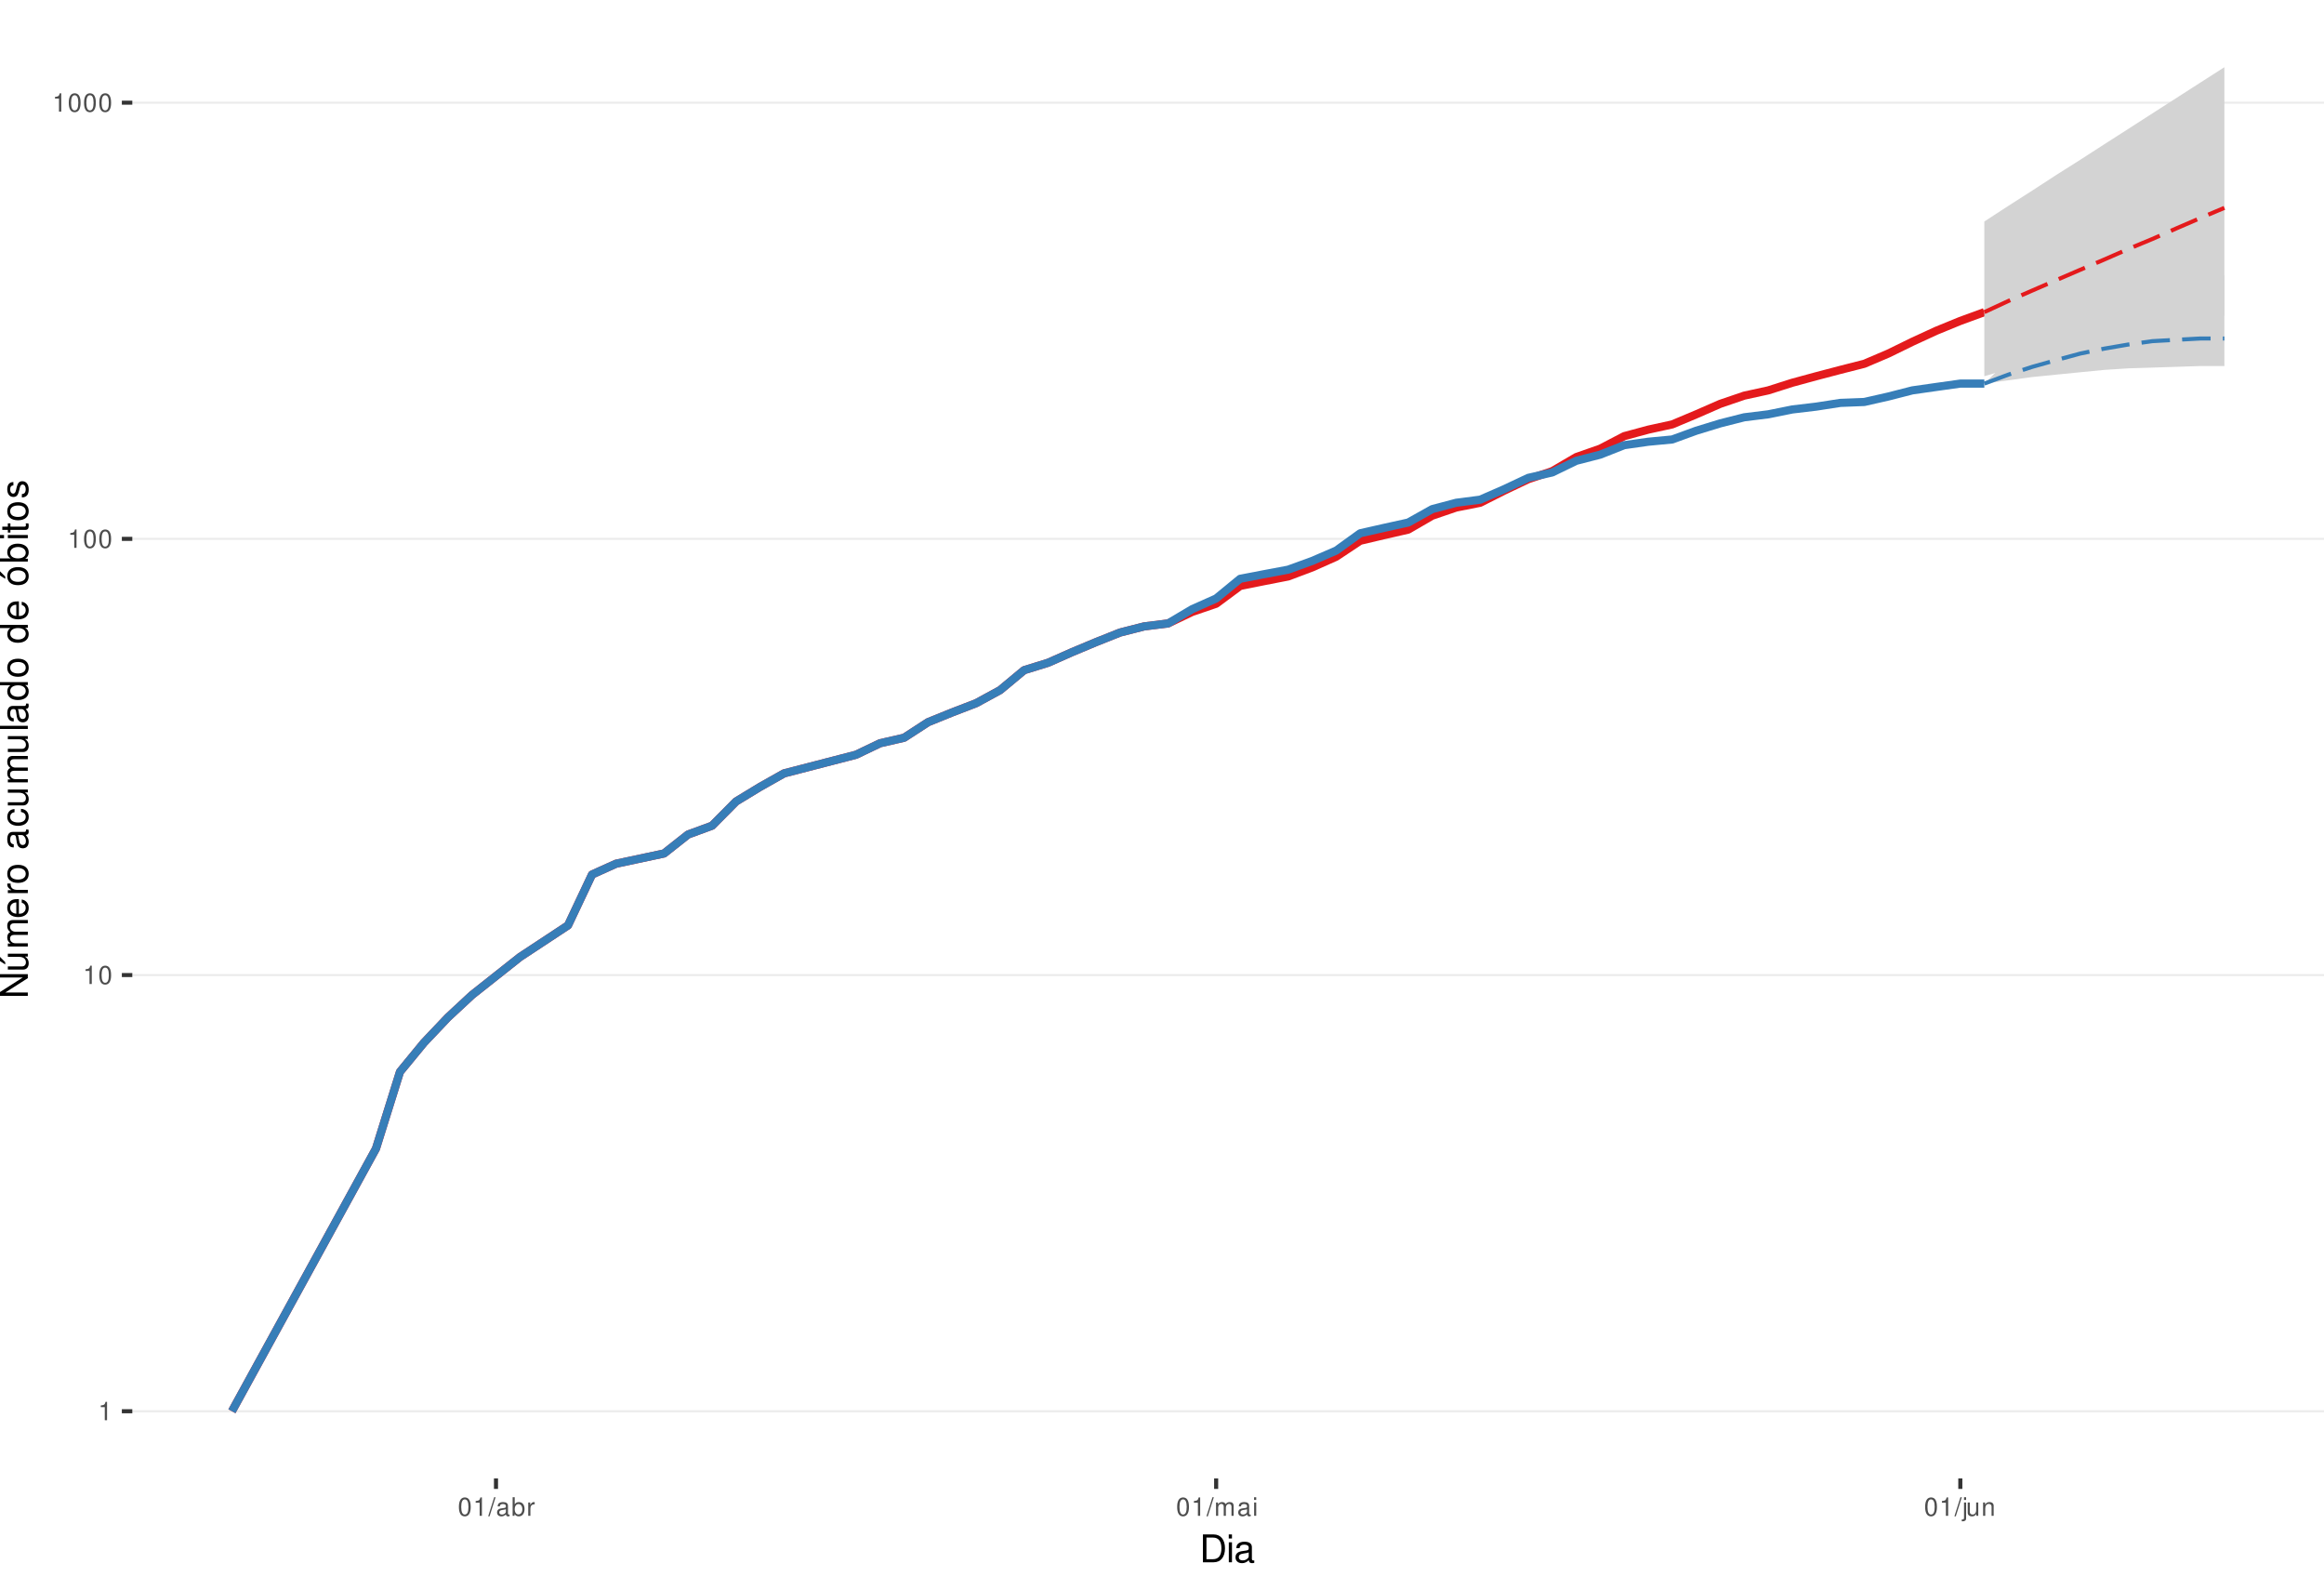
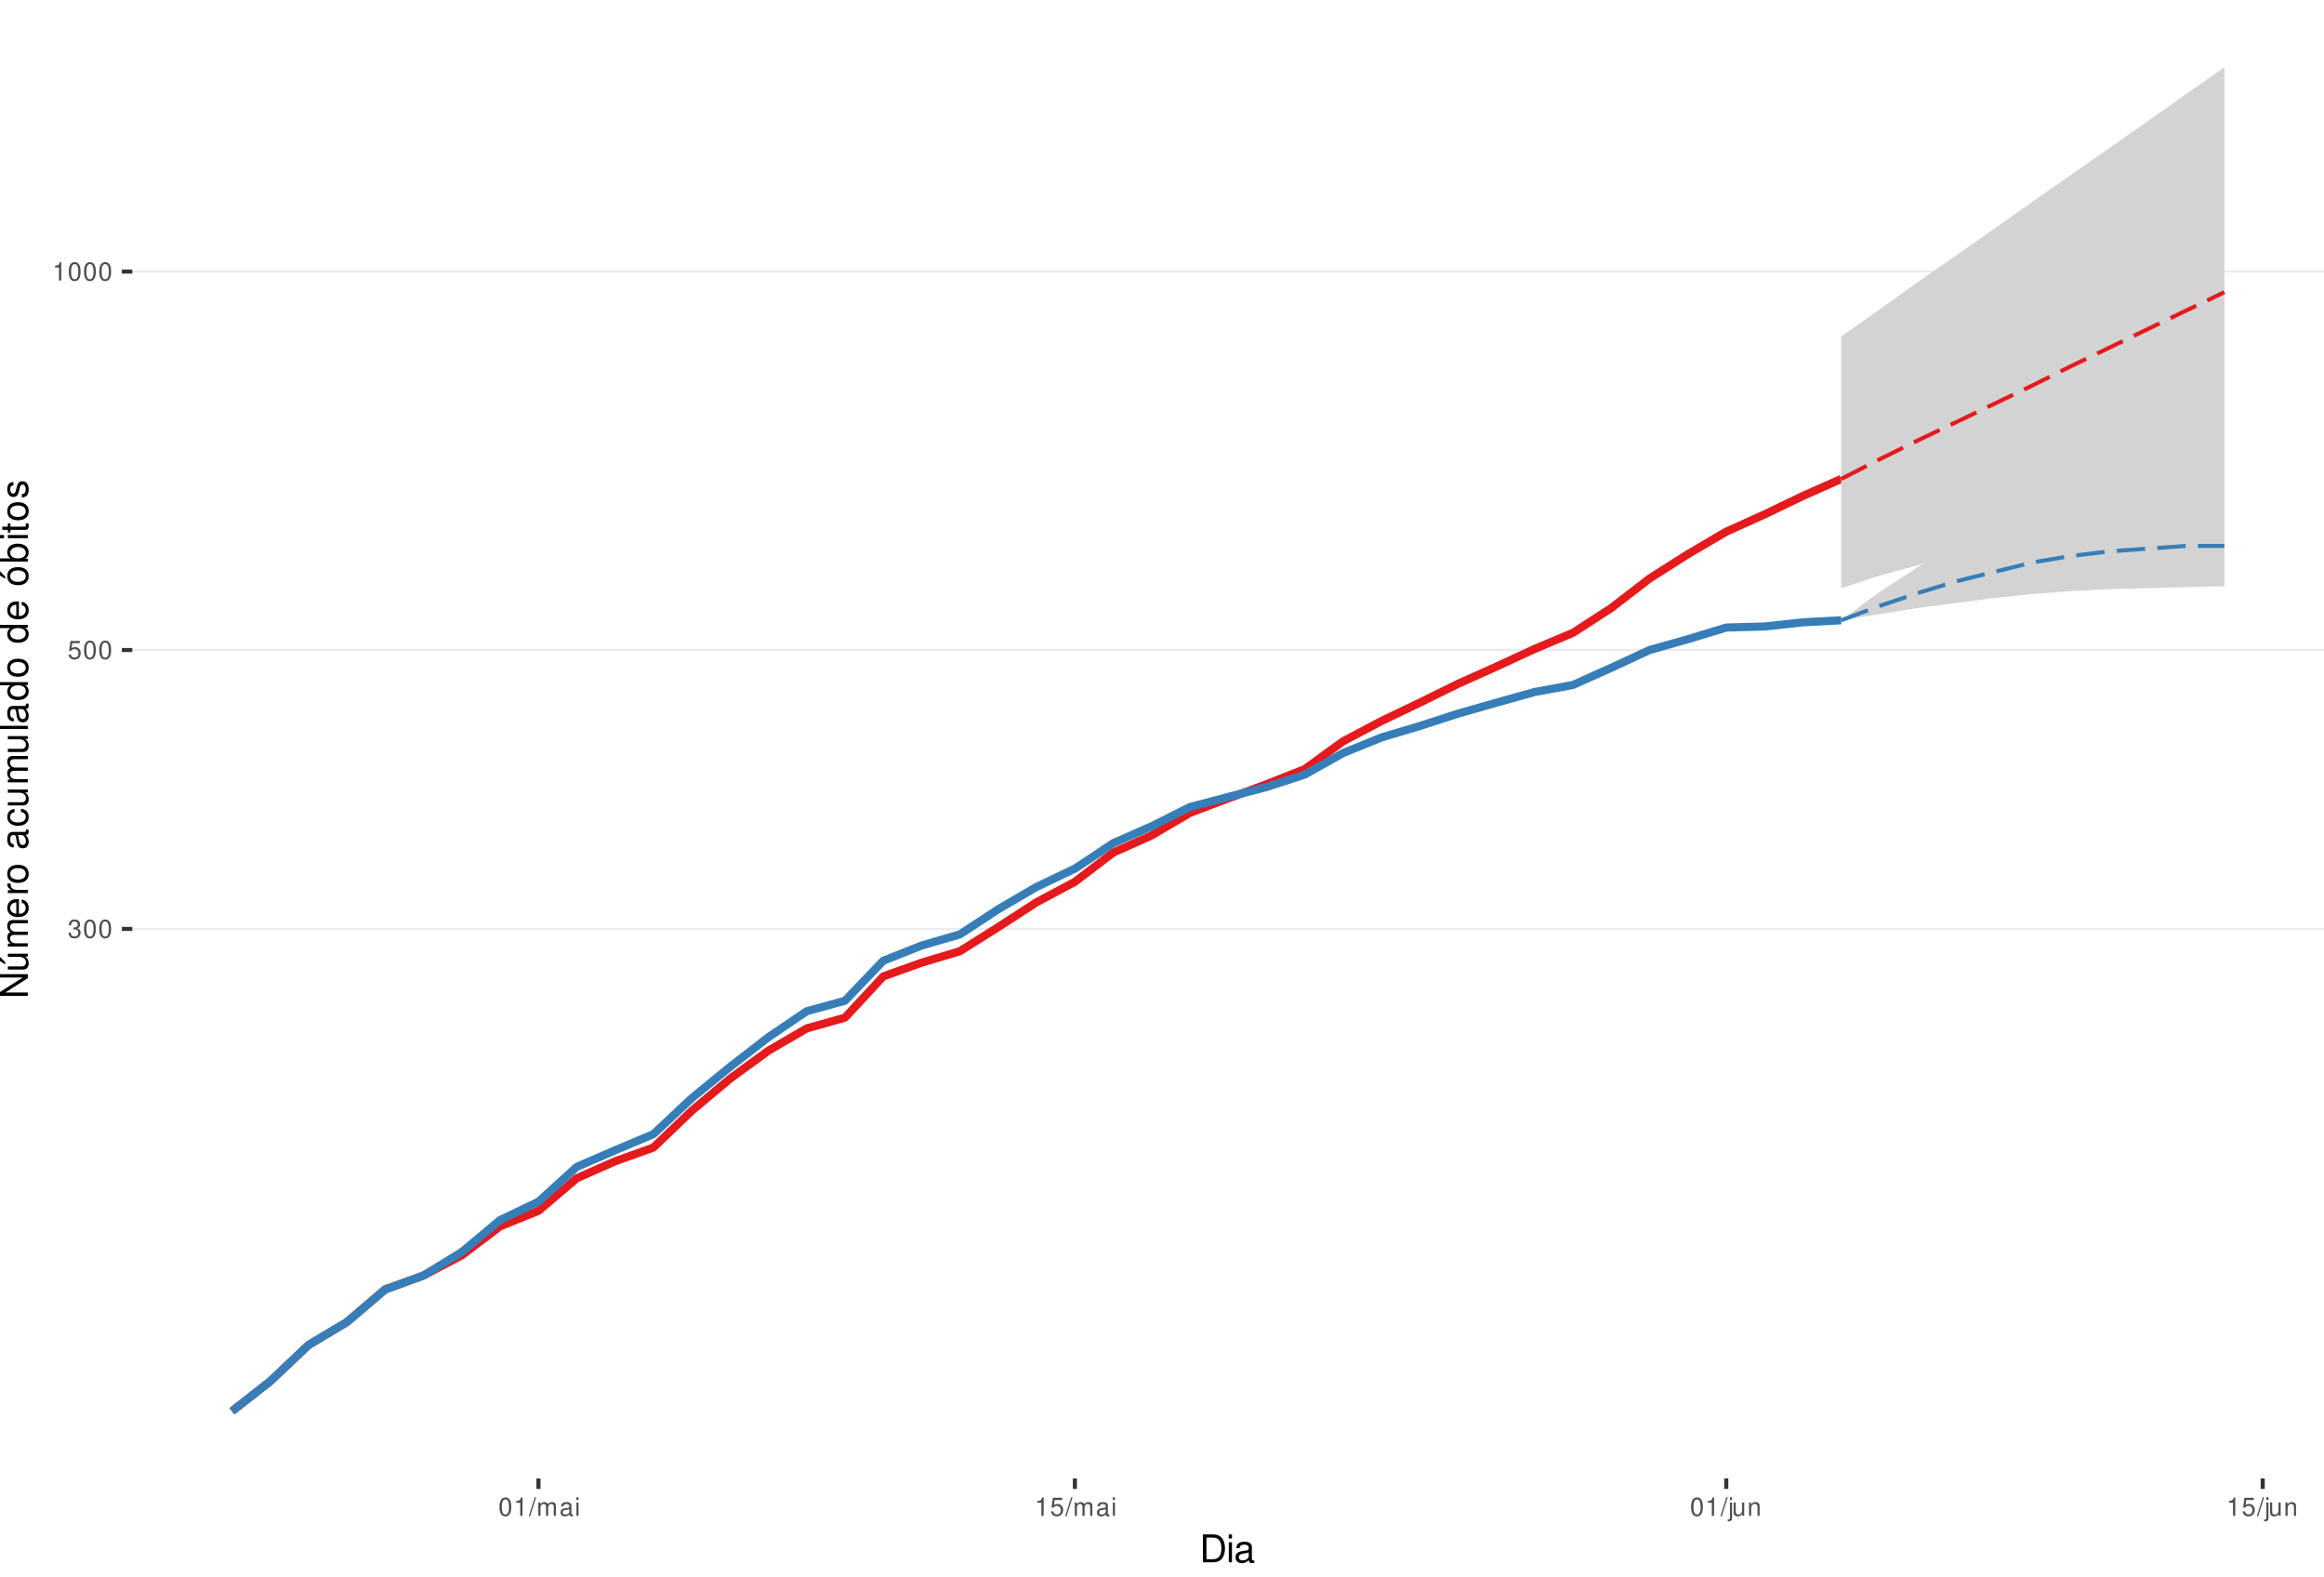
<svg xmlns="http://www.w3.org/2000/svg" xmlns:xlink="http://www.w3.org/1999/xlink" width="609pt" height="413pt" viewBox="0 0 609 413" version="1.1">
  <defs>
    <g>
      <symbol overflow="visible" id="glyph0-0">
        <path style="stroke:none;" d="" />
      </symbol>
      <symbol overflow="visible" id="glyph0-1">
-         <path style="stroke:none;" d="M 1.719 -3.422 L 1.719 0 L 2.312 0 L 2.312 -4.812 L 1.922 -4.812 C 1.719 -4.078 1.578 -3.969 0.672 -3.859 L 0.672 -3.422 Z M 1.719 -3.422 " />
+         <path style="stroke:none;" d="M 1.469 -2.219 L 1.797 -2.219 C 2.422 -2.219 2.766 -1.922 2.766 -1.344 C 2.766 -0.734 2.406 -0.359 1.797 -0.359 C 1.156 -0.359 0.844 -0.688 0.797 -1.391 L 0.219 -1.391 C 0.234 -1.016 0.312 -0.766 0.422 -0.547 C 0.672 -0.078 1.125 0.156 1.766 0.156 C 2.75 0.156 3.375 -0.438 3.375 -1.344 C 3.375 -1.953 3.141 -2.297 2.562 -2.484 C 3.016 -2.672 3.234 -3 3.234 -3.484 C 3.234 -4.312 2.688 -4.812 1.797 -4.812 C 0.844 -4.812 0.328 -4.281 0.312 -3.266 L 0.906 -3.266 C 0.906 -3.547 0.938 -3.719 1 -3.875 C 1.141 -4.141 1.438 -4.297 1.797 -4.297 C 2.312 -4.297 2.625 -3.984 2.625 -3.469 C 2.625 -3.125 2.516 -2.922 2.25 -2.812 C 2.094 -2.75 1.875 -2.719 1.469 -2.703 Z M 1.469 -2.219 " />
      </symbol>
      <symbol overflow="visible" id="glyph0-2">
        <path style="stroke:none;" d="M 1.828 -4.812 C 1.391 -4.812 0.984 -4.609 0.75 -4.281 C 0.438 -3.859 0.281 -3.219 0.281 -2.328 C 0.281 -0.703 0.812 0.156 1.828 0.156 C 2.828 0.156 3.375 -0.703 3.375 -2.297 C 3.375 -3.219 3.234 -3.844 2.922 -4.281 C 2.672 -4.625 2.281 -4.812 1.828 -4.812 Z M 1.828 -4.297 C 2.469 -4.297 2.781 -3.641 2.781 -2.344 C 2.781 -0.969 2.469 -0.328 1.812 -0.328 C 1.203 -0.328 0.891 -1 0.891 -2.328 C 0.891 -3.641 1.203 -4.297 1.828 -4.297 Z M 1.828 -4.297 " />
      </symbol>
      <symbol overflow="visible" id="glyph0-3">
+         <path style="stroke:none;" d="M 3.172 -4.719 L 0.734 -4.719 L 0.375 -2.156 L 0.922 -2.156 C 1.188 -2.469 1.422 -2.594 1.797 -2.594 C 2.422 -2.594 2.812 -2.156 2.812 -1.453 C 2.812 -0.781 2.422 -0.359 1.781 -0.359 C 1.266 -0.359 0.953 -0.625 0.812 -1.156 L 0.234 -1.156 C 0.312 -0.766 0.375 -0.578 0.516 -0.406 C 0.781 -0.047 1.266 0.156 1.797 0.156 C 2.75 0.156 3.422 -0.547 3.422 -1.531 C 3.422 -2.469 2.797 -3.109 1.891 -3.109 C 1.562 -3.109 1.297 -3.016 1.016 -2.828 L 1.203 -4.141 L 3.172 -4.141 Z M 3.172 -4.719 " />
+       </symbol>
+       <symbol overflow="visible" id="glyph0-4">
+         <path style="stroke:none;" d="M 1.719 -3.422 L 1.719 0 L 2.312 0 L 2.312 -4.812 L 1.922 -4.812 C 1.719 -4.078 1.578 -3.969 0.672 -3.859 L 0.672 -3.422 Z M 1.719 -3.422 " />
+       </symbol>
+       <symbol overflow="visible" id="glyph0-5">
        <path style="stroke:none;" d="M 1.531 -4.859 L -0.047 0.141 L 0.312 0.141 L 1.891 -4.859 Z M 1.531 -4.859 " />
      </symbol>
-       <symbol overflow="visible" id="glyph0-4">
+       <symbol overflow="visible" id="glyph0-6">
+         <path style="stroke:none;" d="M 0.469 -3.484 L 0.469 0 L 1.031 0 L 1.031 -2.188 C 1.031 -2.703 1.391 -3.109 1.844 -3.109 C 2.25 -3.109 2.484 -2.844 2.484 -2.406 L 2.484 0 L 3.047 0 L 3.047 -2.188 C 3.047 -2.703 3.422 -3.109 3.875 -3.109 C 4.266 -3.109 4.516 -2.844 4.516 -2.406 L 4.516 0 L 5.078 0 L 5.078 -2.609 C 5.078 -3.234 4.719 -3.594 4.062 -3.594 C 3.594 -3.594 3.312 -3.453 2.984 -3.062 C 2.781 -3.422 2.5 -3.594 2.047 -3.594 C 1.578 -3.594 1.266 -3.422 0.984 -3 L 0.984 -3.484 Z M 0.469 -3.484 " />
+       </symbol>
+       <symbol overflow="visible" id="glyph0-7">
        <path style="stroke:none;" d="M 3.562 -0.328 C 3.5 -0.312 3.469 -0.312 3.438 -0.312 C 3.25 -0.312 3.141 -0.406 3.141 -0.578 L 3.141 -2.641 C 3.141 -3.25 2.688 -3.594 1.828 -3.594 C 1.312 -3.594 0.906 -3.438 0.672 -3.188 C 0.516 -3 0.453 -2.797 0.438 -2.453 L 0.984 -2.453 C 1.031 -2.875 1.297 -3.078 1.812 -3.078 C 2.312 -3.078 2.594 -2.891 2.594 -2.562 L 2.594 -2.406 C 2.578 -2.172 2.469 -2.078 2.016 -2.031 C 1.219 -1.922 1.109 -1.891 0.891 -1.812 C 0.484 -1.641 0.281 -1.328 0.281 -0.875 C 0.281 -0.25 0.719 0.156 1.422 0.156 C 1.859 0.156 2.219 0 2.609 -0.359 C 2.656 0 2.828 0.156 3.188 0.156 C 3.297 0.156 3.375 0.141 3.562 0.094 Z M 2.594 -1.094 C 2.594 -0.906 2.531 -0.797 2.375 -0.641 C 2.141 -0.438 1.875 -0.328 1.547 -0.328 C 1.109 -0.328 0.859 -0.547 0.859 -0.891 C 0.859 -1.266 1.094 -1.438 1.703 -1.531 C 2.297 -1.609 2.406 -1.641 2.594 -1.719 Z M 2.594 -1.094 " />
-       </symbol>
-       <symbol overflow="visible" id="glyph0-5">
-         <path style="stroke:none;" d="M 0.359 -4.859 L 0.359 0 L 0.859 0 L 0.859 -0.453 C 1.125 -0.047 1.484 0.156 1.969 0.156 C 2.875 0.156 3.484 -0.594 3.484 -1.75 C 3.484 -2.891 2.922 -3.594 1.984 -3.594 C 1.516 -3.594 1.172 -3.406 0.906 -3.016 L 0.906 -4.859 Z M 1.891 -3.062 C 2.5 -3.062 2.906 -2.531 2.906 -1.703 C 2.906 -0.906 2.484 -0.359 1.891 -0.359 C 1.297 -0.359 0.906 -0.906 0.906 -1.719 C 0.906 -2.531 1.297 -3.062 1.891 -3.062 Z M 1.891 -3.062 " />
-       </symbol>
-       <symbol overflow="visible" id="glyph0-6">
-         <path style="stroke:none;" d="M 0.453 -3.484 L 0.453 0 L 1.016 0 L 1.016 -1.812 C 1.031 -2.656 1.375 -3.016 2.141 -3 L 2.141 -3.562 C 2.047 -3.578 1.984 -3.594 1.922 -3.594 C 1.562 -3.594 1.297 -3.375 0.969 -2.859 L 0.969 -3.484 Z M 0.453 -3.484 " />
-       </symbol>
-       <symbol overflow="visible" id="glyph0-7">
-         <path style="stroke:none;" d="M 0.469 -3.484 L 0.469 0 L 1.031 0 L 1.031 -2.188 C 1.031 -2.703 1.391 -3.109 1.844 -3.109 C 2.25 -3.109 2.484 -2.844 2.484 -2.406 L 2.484 0 L 3.047 0 L 3.047 -2.188 C 3.047 -2.703 3.422 -3.109 3.875 -3.109 C 4.266 -3.109 4.516 -2.844 4.516 -2.406 L 4.516 0 L 5.078 0 L 5.078 -2.609 C 5.078 -3.234 4.719 -3.594 4.062 -3.594 C 3.594 -3.594 3.312 -3.453 2.984 -3.062 C 2.781 -3.422 2.5 -3.594 2.047 -3.594 C 1.578 -3.594 1.266 -3.422 0.984 -3 L 0.984 -3.484 Z M 0.469 -3.484 " />
      </symbol>
      <symbol overflow="visible" id="glyph0-8">
        <path style="stroke:none;" d="M 1 -3.484 L 0.453 -3.484 L 0.453 0 L 1 0 Z M 1 -4.859 L 0.438 -4.859 L 0.438 -4.156 L 1 -4.156 Z M 1 -4.859 " />
      </symbol>
      <symbol overflow="visible" id="glyph0-9">
        <path style="stroke:none;" d="M 0.469 -3.484 L 0.469 0.5 C 0.469 0.859 0.359 0.969 0.016 0.969 C -0.031 0.969 -0.047 0.969 -0.125 0.953 L -0.125 1.438 C -0.047 1.438 -0.016 1.453 0.062 1.453 C 0.688 1.453 1.016 1.203 1.016 0.719 L 1.016 -3.484 Z M 1.016 -4.859 L 0.469 -4.859 L 0.469 -4.156 L 1.016 -4.156 Z M 1.016 -4.859 " />
      </symbol>
      <symbol overflow="visible" id="glyph0-10">
        <path style="stroke:none;" d="M 3.203 0 L 3.203 -3.484 L 2.656 -3.484 L 2.656 -1.516 C 2.656 -0.797 2.281 -0.328 1.703 -0.328 C 1.266 -0.328 0.984 -0.594 0.984 -1.016 L 0.984 -3.484 L 0.438 -3.484 L 0.438 -0.797 C 0.438 -0.219 0.859 0.156 1.547 0.156 C 2.062 0.156 2.391 -0.031 2.703 -0.484 L 2.703 0 Z M 3.203 0 " />
      </symbol>
      <symbol overflow="visible" id="glyph0-11">
        <path style="stroke:none;" d="M 0.469 -3.484 L 0.469 0 L 1.031 0 L 1.031 -1.922 C 1.031 -2.641 1.391 -3.109 1.969 -3.109 C 2.406 -3.109 2.688 -2.828 2.688 -2.422 L 2.688 0 L 3.234 0 L 3.234 -2.641 C 3.234 -3.219 2.812 -3.594 2.141 -3.594 C 1.625 -3.594 1.281 -3.391 0.984 -2.906 L 0.984 -3.484 Z M 0.469 -3.484 " />
      </symbol>
      <symbol overflow="visible" id="glyph1-0">
        <path style="stroke:none;" d="" />
      </symbol>
      <symbol overflow="visible" id="glyph1-1">
        <path style="stroke:none;" d="M 0.891 0 L 3.703 0 C 5.547 0 6.672 -1.375 6.672 -3.656 C 6.672 -5.906 5.547 -7.297 3.703 -7.297 L 0.891 -7.297 Z M 1.812 -0.812 L 1.812 -6.469 L 3.547 -6.469 C 4.984 -6.469 5.734 -5.5 5.734 -3.641 C 5.734 -1.797 4.984 -0.812 3.547 -0.812 Z M 1.812 -0.812 " />
      </symbol>
      <symbol overflow="visible" id="glyph1-2">
        <path style="stroke:none;" d="M 1.5 -5.234 L 0.672 -5.234 L 0.672 0 L 1.5 0 Z M 1.5 -7.297 L 0.656 -7.297 L 0.656 -6.234 L 1.5 -6.234 Z M 1.5 -7.297 " />
      </symbol>
      <symbol overflow="visible" id="glyph1-3">
        <path style="stroke:none;" d="M 5.344 -0.484 C 5.266 -0.469 5.219 -0.469 5.172 -0.469 C 4.875 -0.469 4.719 -0.625 4.719 -0.875 L 4.719 -3.953 C 4.719 -4.891 4.047 -5.391 2.75 -5.391 C 1.984 -5.391 1.375 -5.172 1.016 -4.781 C 0.766 -4.516 0.672 -4.203 0.656 -3.688 L 1.484 -3.688 C 1.562 -4.328 1.938 -4.625 2.719 -4.625 C 3.484 -4.625 3.891 -4.344 3.891 -3.844 L 3.891 -3.625 C 3.875 -3.266 3.703 -3.125 3.016 -3.047 C 1.844 -2.891 1.656 -2.844 1.344 -2.719 C 0.734 -2.453 0.422 -2 0.422 -1.312 C 0.422 -0.375 1.078 0.234 2.141 0.234 C 2.797 0.234 3.328 0 3.922 -0.547 C 3.984 0 4.234 0.234 4.781 0.234 C 4.953 0.234 5.062 0.203 5.344 0.141 Z M 3.891 -1.656 C 3.891 -1.375 3.812 -1.203 3.562 -0.969 C 3.219 -0.656 2.812 -0.5 2.312 -0.5 C 1.672 -0.5 1.297 -0.812 1.297 -1.344 C 1.297 -1.891 1.656 -2.172 2.547 -2.297 C 3.438 -2.422 3.609 -2.453 3.891 -2.594 Z M 3.891 -1.656 " />
      </symbol>
      <symbol overflow="visible" id="glyph2-0">
        <path style="stroke:none;" d="" />
      </symbol>
      <symbol overflow="visible" id="glyph2-1">
        <path style="stroke:none;" d="M -7.297 -6.453 L -7.297 -5.578 L -1.328 -5.578 L -7.297 -1.766 L -7.297 -0.766 L 0 -0.766 L 0 -1.641 L -5.906 -1.641 L 0 -5.406 L 0 -6.453 Z M -7.297 -6.453 " />
      </symbol>
      <symbol overflow="visible" id="glyph2-2">
        <path style="stroke:none;" d="M 0 -4.812 L -5.234 -4.812 L -5.234 -3.984 L -2.266 -3.984 C -1.203 -3.984 -0.5 -3.438 -0.5 -2.562 C -0.5 -1.906 -0.906 -1.484 -1.531 -1.484 L -5.234 -1.484 L -5.234 -0.656 L -1.203 -0.656 C -0.328 -0.656 0.234 -1.297 0.234 -2.312 C 0.234 -3.094 -0.047 -3.578 -0.734 -4.062 L 0 -4.062 Z M -7.406 -2.953 L -5.922 -2 L -5.922 -2.594 L -7.406 -4.094 Z M -7.406 -2.953 " />
      </symbol>
      <symbol overflow="visible" id="glyph2-3">
        <path style="stroke:none;" d="M -5.234 -0.703 L 0 -0.703 L 0 -1.547 L -3.297 -1.547 C -4.047 -1.547 -4.656 -2.094 -4.656 -2.766 C -4.656 -3.391 -4.281 -3.734 -3.609 -3.734 L 0 -3.734 L 0 -4.578 L -3.297 -4.578 C -4.047 -4.578 -4.656 -5.125 -4.656 -5.812 C -4.656 -6.422 -4.266 -6.781 -3.609 -6.781 L 0 -6.781 L 0 -7.625 L -3.938 -7.625 C -4.875 -7.625 -5.391 -7.078 -5.391 -6.094 C -5.391 -5.406 -5.188 -4.984 -4.594 -4.484 C -5.156 -4.188 -5.391 -3.766 -5.391 -3.078 C -5.391 -2.375 -5.125 -1.906 -4.5 -1.469 L -5.234 -1.469 Z M -5.234 -0.703 " />
      </symbol>
      <symbol overflow="visible" id="glyph2-4">
        <path style="stroke:none;" d="M -2.344 -5.125 C -3.141 -5.125 -3.625 -5.062 -4.016 -4.922 C -4.875 -4.578 -5.391 -3.781 -5.391 -2.797 C -5.391 -1.344 -4.281 -0.406 -2.547 -0.406 C -0.812 -0.406 0.234 -1.297 0.234 -2.781 C 0.234 -3.984 -0.453 -4.812 -1.594 -5.016 L -1.594 -4.188 C -0.906 -3.953 -0.547 -3.484 -0.547 -2.812 C -0.547 -2.281 -0.781 -1.828 -1.219 -1.547 C -1.516 -1.344 -1.812 -1.281 -2.344 -1.266 Z M -3.016 -1.297 C -3.984 -1.359 -4.625 -1.953 -4.625 -2.797 C -4.625 -3.641 -3.953 -4.234 -3.016 -4.234 Z M -3.016 -1.297 " />
      </symbol>
      <symbol overflow="visible" id="glyph2-5">
        <path style="stroke:none;" d="M -5.234 -0.688 L 0 -0.688 L 0 -1.531 L -2.719 -1.531 C -3.984 -1.547 -4.547 -2.062 -4.516 -3.203 L -5.359 -3.203 C -5.375 -3.062 -5.391 -2.984 -5.391 -2.891 C -5.391 -2.344 -5.062 -1.938 -4.297 -1.453 L -5.234 -1.453 Z M -5.234 -0.688 " />
      </symbol>
      <symbol overflow="visible" id="glyph2-6">
        <path style="stroke:none;" d="M -5.391 -2.719 C -5.391 -1.234 -4.344 -0.359 -2.578 -0.359 C -0.812 -0.359 0.234 -1.234 0.234 -2.734 C 0.234 -4.203 -0.812 -5.094 -2.547 -5.094 C -4.359 -5.094 -5.391 -4.234 -5.391 -2.719 Z M -4.625 -2.734 C -4.625 -3.672 -3.844 -4.234 -2.547 -4.234 C -1.312 -4.234 -0.547 -3.656 -0.547 -2.734 C -0.547 -1.797 -1.312 -1.234 -2.578 -1.234 C -3.844 -1.234 -4.625 -1.797 -4.625 -2.734 Z M -4.625 -2.734 " />
      </symbol>
      <symbol overflow="visible" id="glyph2-7">
        <path style="stroke:none;" d="" />
      </symbol>
      <symbol overflow="visible" id="glyph2-8">
        <path style="stroke:none;" d="M -0.484 -5.344 C -0.469 -5.266 -0.469 -5.219 -0.469 -5.172 C -0.469 -4.875 -0.625 -4.719 -0.875 -4.719 L -3.953 -4.719 C -4.891 -4.719 -5.391 -4.047 -5.391 -2.75 C -5.391 -1.984 -5.172 -1.375 -4.781 -1.016 C -4.516 -0.766 -4.203 -0.672 -3.688 -0.656 L -3.688 -1.484 C -4.328 -1.562 -4.625 -1.938 -4.625 -2.719 C -4.625 -3.484 -4.344 -3.891 -3.844 -3.891 L -3.625 -3.891 C -3.266 -3.875 -3.125 -3.703 -3.047 -3.016 C -2.891 -1.844 -2.844 -1.656 -2.719 -1.344 C -2.453 -0.734 -2 -0.422 -1.312 -0.422 C -0.375 -0.422 0.234 -1.078 0.234 -2.141 C 0.234 -2.797 0 -3.328 -0.547 -3.922 C 0 -3.984 0.234 -4.234 0.234 -4.781 C 0.234 -4.953 0.203 -5.062 0.141 -5.344 Z M -1.656 -3.891 C -1.375 -3.891 -1.203 -3.812 -0.969 -3.562 C -0.656 -3.219 -0.5 -2.812 -0.5 -2.312 C -0.5 -1.672 -0.812 -1.297 -1.344 -1.297 C -1.891 -1.297 -2.172 -1.656 -2.297 -2.547 C -2.422 -3.438 -2.453 -3.609 -2.594 -3.891 Z M -1.656 -3.891 " />
      </symbol>
      <symbol overflow="visible" id="glyph2-9">
        <path style="stroke:none;" d="M -3.484 -4.703 C -3.984 -4.672 -4.312 -4.562 -4.609 -4.359 C -5.094 -4 -5.391 -3.375 -5.391 -2.641 C -5.391 -1.219 -4.266 -0.312 -2.531 -0.312 C -0.844 -0.312 0.234 -1.203 0.234 -2.625 C 0.234 -3.875 -0.516 -4.672 -1.797 -4.766 L -1.797 -3.938 C -0.953 -3.797 -0.547 -3.359 -0.547 -2.656 C -0.547 -1.734 -1.297 -1.188 -2.531 -1.188 C -3.844 -1.188 -4.625 -1.719 -4.625 -2.625 C -4.625 -3.328 -4.203 -3.766 -3.484 -3.875 Z M -3.484 -4.703 " />
      </symbol>
      <symbol overflow="visible" id="glyph2-10">
        <path style="stroke:none;" d="M 0 -4.812 L -5.234 -4.812 L -5.234 -3.984 L -2.266 -3.984 C -1.203 -3.984 -0.5 -3.438 -0.5 -2.562 C -0.5 -1.906 -0.906 -1.484 -1.531 -1.484 L -5.234 -1.484 L -5.234 -0.656 L -1.203 -0.656 C -0.328 -0.656 0.234 -1.297 0.234 -2.312 C 0.234 -3.094 -0.047 -3.578 -0.734 -4.062 L 0 -4.062 Z M 0 -4.812 " />
      </symbol>
      <symbol overflow="visible" id="glyph2-11">
        <path style="stroke:none;" d="M -7.297 -1.516 L -7.297 -0.688 L 0 -0.688 L 0 -1.516 Z M -7.297 -1.516 " />
      </symbol>
      <symbol overflow="visible" id="glyph2-12">
        <path style="stroke:none;" d="M -7.297 -4.953 L -7.297 -4.125 L -4.578 -4.125 C -5.109 -3.766 -5.391 -3.203 -5.391 -2.516 C -5.391 -1.156 -4.297 -0.266 -2.625 -0.266 C -0.859 -0.266 0.234 -1.125 0.234 -2.547 C 0.234 -3.266 -0.047 -3.766 -0.688 -4.203 L 0 -4.203 L 0 -4.953 Z M -4.609 -2.656 C -4.609 -3.547 -3.812 -4.125 -2.562 -4.125 C -1.344 -4.125 -0.547 -3.547 -0.547 -2.656 C -0.547 -1.734 -1.359 -1.125 -2.578 -1.125 C -3.797 -1.125 -4.609 -1.734 -4.609 -2.656 Z M -4.609 -2.656 " />
      </symbol>
      <symbol overflow="visible" id="glyph2-13">
        <path style="stroke:none;" d="M -5.391 -2.719 C -5.391 -1.234 -4.344 -0.359 -2.578 -0.359 C -0.812 -0.359 0.234 -1.234 0.234 -2.734 C 0.234 -4.203 -0.812 -5.094 -2.547 -5.094 C -4.359 -5.094 -5.391 -4.234 -5.391 -2.719 Z M -4.625 -2.734 C -4.625 -3.672 -3.844 -4.234 -2.547 -4.234 C -1.312 -4.234 -0.547 -3.656 -0.547 -2.734 C -0.547 -1.797 -1.312 -1.234 -2.578 -1.234 C -3.844 -1.234 -4.625 -1.797 -4.625 -2.734 Z M -7.406 -2.984 L -5.922 -2.016 L -5.922 -2.625 L -7.406 -4.109 Z M -7.406 -2.984 " />
      </symbol>
      <symbol overflow="visible" id="glyph2-14">
        <path style="stroke:none;" d="M -7.297 -0.547 L 0 -0.547 L 0 -1.297 L -0.672 -1.297 C -0.062 -1.688 0.234 -2.219 0.234 -2.953 C 0.234 -4.328 -0.906 -5.234 -2.641 -5.234 C -4.344 -5.234 -5.391 -4.375 -5.391 -2.984 C -5.391 -2.266 -5.125 -1.766 -4.531 -1.375 L -7.297 -1.375 Z M -4.609 -2.828 C -4.609 -3.766 -3.797 -4.359 -2.547 -4.359 C -1.359 -4.359 -0.547 -3.734 -0.547 -2.828 C -0.547 -1.938 -1.344 -1.375 -2.578 -1.375 C -3.812 -1.375 -4.609 -1.938 -4.609 -2.828 Z M -4.609 -2.828 " />
      </symbol>
      <symbol overflow="visible" id="glyph2-15">
        <path style="stroke:none;" d="M -5.234 -1.5 L -5.234 -0.672 L 0 -0.672 L 0 -1.5 Z M -7.297 -1.5 L -7.297 -0.656 L -6.234 -0.656 L -6.234 -1.5 Z M -7.297 -1.5 " />
      </symbol>
      <symbol overflow="visible" id="glyph2-16">
        <path style="stroke:none;" d="M -5.234 -2.547 L -5.234 -1.688 L -6.688 -1.688 L -6.688 -0.844 L -5.234 -0.844 L -5.234 -0.141 L -4.562 -0.141 L -4.562 -0.844 L -0.594 -0.844 C -0.062 -0.844 0.234 -1.203 0.234 -1.859 C 0.234 -2.078 0.203 -2.266 0.156 -2.547 L -0.547 -2.547 C -0.516 -2.422 -0.5 -2.312 -0.5 -2.141 C -0.5 -1.781 -0.594 -1.688 -0.969 -1.688 L -4.562 -1.688 L -4.562 -2.547 Z M -5.234 -2.547 " />
      </symbol>
      <symbol overflow="visible" id="glyph2-17">
        <path style="stroke:none;" d="M -3.781 -4.375 C -4.812 -4.375 -5.391 -3.688 -5.391 -2.484 C -5.391 -1.266 -4.766 -0.469 -3.797 -0.469 C -2.969 -0.469 -2.578 -0.891 -2.281 -2.125 L -2.094 -2.906 C -1.953 -3.484 -1.734 -3.719 -1.375 -3.719 C -0.875 -3.719 -0.547 -3.234 -0.547 -2.5 C -0.547 -2.047 -0.672 -1.672 -0.891 -1.453 C -1.047 -1.328 -1.188 -1.266 -1.562 -1.219 L -1.562 -0.344 C -0.344 -0.375 0.234 -1.062 0.234 -2.438 C 0.234 -3.75 -0.422 -4.594 -1.438 -4.594 C -2.203 -4.594 -2.641 -4.156 -2.891 -3.109 L -3.078 -2.312 C -3.234 -1.625 -3.453 -1.344 -3.828 -1.344 C -4.312 -1.344 -4.625 -1.766 -4.625 -2.453 C -4.625 -3.125 -4.328 -3.484 -3.781 -3.5 Z M -3.781 -4.375 " />
      </symbol>
    </g>
    <clipPath id="clip1">
      <path d="M 34.672 0 L 609 0 L 609 387.328 L 34.672 387.328 Z M 34.672 0 " />
    </clipPath>
    <clipPath id="clip2">
-       <path d="M 34.672 369 L 609 369 L 609 370 L 34.672 370 Z M 34.672 369 " />
+       <path d="M 34.672 243 L 609 243 L 609 244 L 34.672 244 Z M 34.672 243 " />
    </clipPath>
    <clipPath id="clip3">
-       <path d="M 34.672 255 L 609 255 L 609 256 L 34.672 256 Z M 34.672 255 " />
+       <path d="M 34.672 170 L 609 170 L 609 171 L 34.672 171 Z M 34.672 170 " />
    </clipPath>
    <clipPath id="clip4">
-       <path d="M 34.672 140 L 609 140 L 609 142 L 34.672 142 Z M 34.672 140 " />
-     </clipPath>
-     <clipPath id="clip5">
-       <path d="M 34.672 26 L 609 26 L 609 28 L 34.672 28 Z M 34.672 26 " />
+       <path d="M 34.672 70 L 609 70 L 609 72 L 34.672 72 Z M 34.672 70 " />
    </clipPath>
  </defs>
  <g id="surface46">
    <rect x="0" y="0" width="609" height="413" style="fill:rgb(100%,100%,100%);fill-opacity:1;stroke:none;" />
    <rect x="0" y="0" width="609" height="413" style="fill:rgb(100%,100%,100%);fill-opacity:1;stroke:none;" />
    <path style="fill:none;stroke-width:1.067;stroke-linecap:round;stroke-linejoin:round;stroke:rgb(100%,100%,100%);stroke-opacity:1;stroke-miterlimit:10;" d="M 0 413 L 609 413 L 609 0 L 0 0 Z M 0 413 " />
    <g clip-path="url(#clip1)" clip-rule="nonzero">
      <path style=" stroke:none;fill-rule:nonzero;fill:rgb(100%,100%,100%);fill-opacity:1;" d="M 34.672 387.328 L 609 387.328 L 609 0 L 34.672 0 Z M 34.672 387.328 " />
    </g>
    <g clip-path="url(#clip2)" clip-rule="nonzero">
-       <path style="fill:none;stroke-width:0.533;stroke-linecap:butt;stroke-linejoin:round;stroke:rgb(92.157%,92.157%,92.157%);stroke-opacity:1;stroke-miterlimit:10;" d="M 34.672 369.723 L 609 369.723 " />
+       <path style="fill:none;stroke-width:0.533;stroke-linecap:butt;stroke-linejoin:round;stroke:rgb(92.157%,92.157%,92.157%);stroke-opacity:1;stroke-miterlimit:10;" d="M 34.672 243.352 L 609 243.352 " />
    </g>
    <g clip-path="url(#clip3)" clip-rule="nonzero">
-       <path style="fill:none;stroke-width:0.533;stroke-linecap:butt;stroke-linejoin:round;stroke:rgb(92.157%,92.157%,92.157%);stroke-opacity:1;stroke-miterlimit:10;" d="M 34.672 255.449 L 609 255.449 " />
+       <path style="fill:none;stroke-width:0.533;stroke-linecap:butt;stroke-linejoin:round;stroke:rgb(92.157%,92.157%,92.157%);stroke-opacity:1;stroke-miterlimit:10;" d="M 34.672 170.289 L 609 170.289 " />
    </g>
    <g clip-path="url(#clip4)" clip-rule="nonzero">
-       <path style="fill:none;stroke-width:0.533;stroke-linecap:butt;stroke-linejoin:round;stroke:rgb(92.157%,92.157%,92.157%);stroke-opacity:1;stroke-miterlimit:10;" d="M 34.672 141.176 L 609 141.176 " />
-     </g>
-     <g clip-path="url(#clip5)" clip-rule="nonzero">
-       <path style="fill:none;stroke-width:0.533;stroke-linecap:butt;stroke-linejoin:round;stroke:rgb(92.157%,92.157%,92.157%);stroke-opacity:1;stroke-miterlimit:10;" d="M 34.672 26.902 L 609 26.902 " />
-     </g>
-     <path style="fill:none;stroke-width:2.134;stroke-linecap:butt;stroke-linejoin:round;stroke:rgb(89.412%,10.196%,10.98%);stroke-opacity:1;stroke-miterlimit:10;" d="M 60.777 369.723 L 98.52 300.922 L 104.812 280.801 L 111.102 273.152 L 117.391 266.523 L 123.684 260.68 L 136.266 250.719 L 148.844 242.43 L 155.137 229.113 L 161.426 226.277 L 174.008 223.594 L 180.297 218.629 L 186.59 216.32 L 192.879 209.977 L 199.168 206.156 L 205.461 202.609 L 224.332 197.723 L 230.621 194.715 L 236.914 193.277 L 243.203 189.195 L 249.492 186.648 L 255.785 184.227 L 262.074 180.805 L 268.367 175.574 L 274.656 173.629 L 280.945 170.844 L 287.238 168.211 L 293.527 165.707 L 299.82 164.105 L 306.109 163.324 L 312.398 160.316 L 318.691 158.172 L 324.98 153.508 L 331.27 152.25 L 337.562 151.023 L 343.852 148.66 L 350.145 145.855 L 356.434 141.676 L 362.723 140.191 L 369.016 138.754 L 375.305 135.109 L 381.598 132.961 L 387.887 131.715 L 394.176 128.539 L 400.469 125.551 L 406.758 123.426 L 413.051 119.746 L 419.34 117.539 L 425.629 114.262 L 431.922 112.559 L 438.211 111.184 L 444.5 108.543 L 450.793 105.793 L 457.082 103.648 L 463.375 102.273 L 469.664 100.273 L 475.953 98.562 L 482.246 96.906 L 488.535 95.305 L 494.828 92.621 L 501.117 89.547 L 507.406 86.652 L 513.699 84.074 L 519.988 81.773 " />
-     <path style=" stroke:none;fill-rule:nonzero;fill:rgb(82.745%,82.745%,82.745%);fill-opacity:1;" d="M 519.988 58.035 L 526.277 53.938 L 532.57 49.91 L 538.859 45.824 L 545.152 41.844 L 551.441 37.789 L 557.73 33.758 L 564.023 29.711 L 570.312 25.676 L 576.605 21.633 L 582.895 17.605 L 582.895 82.68 L 576.605 84.23 L 570.312 85.832 L 564.023 87.32 L 557.73 88.852 L 551.441 90.434 L 545.152 92.066 L 538.859 93.562 L 532.57 95.109 L 526.277 96.703 L 519.988 98.562 Z M 519.988 58.035 " />
-     <path style="fill:none;stroke-width:1.067;stroke-linecap:butt;stroke-linejoin:round;stroke:rgb(89.412%,10.196%,10.98%);stroke-opacity:1;stroke-dasharray:7.469,3.201;stroke-miterlimit:10;" d="M 519.988 81.773 L 526.277 78.859 L 532.57 76.109 L 538.859 73.379 L 545.152 70.668 L 551.441 67.984 L 557.73 65.223 L 564.023 62.609 L 570.312 59.836 L 576.605 57.117 L 582.895 54.453 " />
-     <path style="fill:none;stroke-width:2.134;stroke-linecap:butt;stroke-linejoin:round;stroke:rgb(21.569%,49.412%,72.157%);stroke-opacity:1;stroke-miterlimit:10;" d="M 60.777 369.723 L 98.52 300.922 L 104.812 280.801 L 111.102 273.152 L 117.391 266.523 L 123.684 260.68 L 136.266 250.719 L 148.844 242.43 L 155.137 229.113 L 161.426 226.277 L 174.008 223.594 L 180.297 218.629 L 186.59 216.32 L 192.879 209.977 L 199.168 206.156 L 205.461 202.609 L 224.332 197.723 L 230.621 194.715 L 236.914 193.277 L 243.203 189.195 L 249.492 186.648 L 255.785 184.227 L 262.074 180.805 L 268.367 175.574 L 274.656 173.629 L 280.945 170.844 L 287.238 168.211 L 293.527 165.707 L 299.82 164.105 L 306.109 163.324 L 312.398 159.59 L 318.691 156.793 L 324.98 151.633 L 331.27 150.422 L 337.562 149.242 L 343.852 146.957 L 350.145 144.246 L 356.434 139.707 L 362.723 138.285 L 369.016 136.898 L 375.305 133.383 L 381.598 131.715 L 387.887 130.902 L 394.176 128.156 L 400.469 125.191 L 406.758 123.773 L 413.051 120.723 L 419.34 119.105 L 425.629 116.625 L 431.922 115.727 L 438.211 115.133 L 444.5 112.84 L 450.793 110.914 L 457.082 109.32 L 463.375 108.543 L 469.664 107.273 L 475.953 106.527 L 482.246 105.551 L 488.535 105.309 L 494.828 103.883 L 501.117 102.273 L 507.406 101.375 L 513.699 100.492 L 519.988 100.492 " />
-     <path style=" stroke:none;fill-rule:nonzero;fill:rgb(82.745%,82.745%,82.745%);fill-opacity:1;" d="M 519.988 100.492 L 526.277 94.332 L 532.57 89.199 L 538.859 84.867 L 545.152 81.027 L 551.441 78.16 L 557.73 75.844 L 564.023 74.145 L 570.312 73.125 L 576.605 72.5 L 582.895 72.129 L 582.895 95.898 L 576.605 95.898 L 570.312 96.102 L 564.023 96.301 L 557.73 96.5 L 551.441 96.906 L 545.152 97.52 L 538.859 98.145 L 532.57 98.773 L 526.277 99.625 Z M 519.988 100.492 " />
-     <path style="fill:none;stroke-width:1.067;stroke-linecap:butt;stroke-linejoin:round;stroke:rgb(21.569%,49.412%,72.157%);stroke-opacity:1;stroke-dasharray:7.469,3.201;stroke-miterlimit:10;" d="M 519.988 100.492 L 526.277 98.145 L 532.57 96.102 L 538.859 94.332 L 545.152 92.621 L 551.441 91.332 L 557.73 90.254 L 564.023 89.375 L 570.312 89.023 L 576.605 88.68 L 582.895 88.68 " />
-     <g style="fill:rgb(30.196%,30.196%,30.196%);fill-opacity:1;">
-       <use xlink:href="#glyph0-1" x="25.738" y="372.07" />
-     </g>
-     <g style="fill:rgb(30.196%,30.196%,30.196%);fill-opacity:1;">
-       <use xlink:href="#glyph0-1" x="21.738" y="257.797" />
-       <use xlink:href="#glyph0-2" x="25.738" y="257.797" />
-     </g>
-     <g style="fill:rgb(30.196%,30.196%,30.196%);fill-opacity:1;">
-       <use xlink:href="#glyph0-1" x="17.738" y="143.523" />
-       <use xlink:href="#glyph0-2" x="21.738" y="143.523" />
-       <use xlink:href="#glyph0-2" x="25.738" y="143.523" />
-     </g>
-     <g style="fill:rgb(30.196%,30.196%,30.196%);fill-opacity:1;">
-       <use xlink:href="#glyph0-1" x="13.738" y="29.25" />
-       <use xlink:href="#glyph0-2" x="17.738" y="29.25" />
-       <use xlink:href="#glyph0-2" x="21.738" y="29.25" />
-       <use xlink:href="#glyph0-2" x="25.738" y="29.25" />
-     </g>
-     <path style="fill:none;stroke-width:1.067;stroke-linecap:butt;stroke-linejoin:round;stroke:rgb(20%,20%,20%);stroke-opacity:1;stroke-miterlimit:10;" d="M 31.93 369.723 L 34.672 369.723 " />
-     <path style="fill:none;stroke-width:1.067;stroke-linecap:butt;stroke-linejoin:round;stroke:rgb(20%,20%,20%);stroke-opacity:1;stroke-miterlimit:10;" d="M 31.93 255.449 L 34.672 255.449 " />
-     <path style="fill:none;stroke-width:1.067;stroke-linecap:butt;stroke-linejoin:round;stroke:rgb(20%,20%,20%);stroke-opacity:1;stroke-miterlimit:10;" d="M 31.93 141.176 L 34.672 141.176 " />
-     <path style="fill:none;stroke-width:1.067;stroke-linecap:butt;stroke-linejoin:round;stroke:rgb(20%,20%,20%);stroke-opacity:1;stroke-miterlimit:10;" d="M 31.93 26.902 L 34.672 26.902 " />
-     <path style="fill:none;stroke-width:1.067;stroke-linecap:butt;stroke-linejoin:round;stroke:rgb(20%,20%,20%);stroke-opacity:1;stroke-miterlimit:10;" d="M 129.973 390.07 L 129.973 387.328 " />
-     <path style="fill:none;stroke-width:1.067;stroke-linecap:butt;stroke-linejoin:round;stroke:rgb(20%,20%,20%);stroke-opacity:1;stroke-miterlimit:10;" d="M 318.691 390.07 L 318.691 387.328 " />
-     <path style="fill:none;stroke-width:1.067;stroke-linecap:butt;stroke-linejoin:round;stroke:rgb(20%,20%,20%);stroke-opacity:1;stroke-miterlimit:10;" d="M 513.699 390.07 L 513.699 387.328 " />
-     <g style="fill:rgb(30.196%,30.196%,30.196%);fill-opacity:1;">
-       <use xlink:href="#glyph0-2" x="119.973" y="397.109" />
-       <use xlink:href="#glyph0-1" x="123.973" y="397.109" />
-       <use xlink:href="#glyph0-3" x="127.973" y="397.109" />
-       <use xlink:href="#glyph0-4" x="129.973" y="397.109" />
-       <use xlink:href="#glyph0-5" x="133.973" y="397.109" />
-       <use xlink:href="#glyph0-6" x="137.973" y="397.109" />
-     </g>
-     <g style="fill:rgb(30.196%,30.196%,30.196%);fill-opacity:1;">
-       <use xlink:href="#glyph0-2" x="308.191" y="397.109" />
-       <use xlink:href="#glyph0-1" x="312.191" y="397.109" />
-       <use xlink:href="#glyph0-3" x="316.191" y="397.109" />
-       <use xlink:href="#glyph0-7" x="318.191" y="397.109" />
-       <use xlink:href="#glyph0-4" x="324.191" y="397.109" />
-       <use xlink:href="#glyph0-8" x="328.191" y="397.109" />
-     </g>
-     <g style="fill:rgb(30.196%,30.196%,30.196%);fill-opacity:1;">
-       <use xlink:href="#glyph0-2" x="504.199" y="397.109" />
-       <use xlink:href="#glyph0-1" x="508.199" y="397.109" />
-       <use xlink:href="#glyph0-3" x="512.199" y="397.109" />
-       <use xlink:href="#glyph0-9" x="514.199" y="397.109" />
-       <use xlink:href="#glyph0-10" x="515.199" y="397.109" />
-       <use xlink:href="#glyph0-11" x="519.199" y="397.109" />
+       <path style="fill:none;stroke-width:0.533;stroke-linecap:butt;stroke-linejoin:round;stroke:rgb(92.157%,92.157%,92.157%);stroke-opacity:1;stroke-miterlimit:10;" d="M 34.672 71.145 L 609 71.145 " />
+     </g>
+     <path style="fill:none;stroke-width:2.134;stroke-linecap:butt;stroke-linejoin:round;stroke:rgb(89.412%,10.196%,10.98%);stroke-opacity:1;stroke-miterlimit:10;" d="M 60.777 369.723 L 70.816 361.867 L 80.859 352.363 L 90.898 346.363 L 100.941 337.805 L 110.98 334.16 L 121.02 328.863 L 131.062 321.266 L 141.102 317.215 L 151.145 308.684 L 161.184 304.238 L 171.227 300.633 L 181.266 291.004 L 191.305 282.605 L 201.348 275.27 L 211.387 269.43 L 221.43 266.598 L 231.469 255.797 L 241.512 252.203 L 251.551 249.191 L 261.59 242.879 L 271.633 236.375 L 281.672 231.027 L 291.715 223.363 L 301.754 218.875 L 311.793 212.969 L 321.836 209.168 L 331.875 205.461 L 341.918 201.492 L 351.957 194.207 L 362 188.898 L 372.039 184.094 L 382.078 179.141 L 392.121 174.645 L 402.16 170.004 L 412.203 165.781 L 422.242 159.281 L 432.285 151.547 L 442.324 145.168 L 452.363 139.289 L 462.406 134.758 L 472.445 129.93 L 482.488 125.469 " />
+     <path style=" stroke:none;fill-rule:nonzero;fill:rgb(82.745%,82.745%,82.745%);fill-opacity:1;" d="M 482.488 88.137 L 492.527 81.066 L 502.57 73.891 L 512.609 66.918 L 522.648 59.875 L 532.691 52.781 L 542.73 45.785 L 552.773 38.773 L 562.812 31.762 L 572.852 24.664 L 582.895 17.605 L 582.895 125.469 L 572.852 128.426 L 562.812 131.23 L 552.773 133.867 L 542.73 136.777 L 532.691 139.52 L 522.648 142.316 L 512.609 145.168 L 502.57 148.078 L 492.527 150.797 L 482.488 154.078 Z M 482.488 88.137 " />
+     <path style="fill:none;stroke-width:1.067;stroke-linecap:butt;stroke-linejoin:round;stroke:rgb(89.412%,10.196%,10.98%);stroke-opacity:1;stroke-dasharray:7.469,3.201;stroke-miterlimit:10;" d="M 482.488 125.469 L 492.527 120.336 L 502.57 115.379 L 512.609 110.586 L 522.648 105.77 L 532.691 100.934 L 542.73 95.914 L 552.773 91.066 L 562.812 86.215 L 572.852 81.371 L 582.895 76.539 " />
+     <path style="fill:none;stroke-width:2.134;stroke-linecap:butt;stroke-linejoin:round;stroke:rgb(21.569%,49.412%,72.157%);stroke-opacity:1;stroke-miterlimit:10;" d="M 60.777 369.723 L 70.816 361.867 L 80.859 352.363 L 90.898 346.363 L 100.941 337.805 L 110.98 334.16 L 121.02 328 L 131.062 319.633 L 141.102 314.836 L 151.145 305.703 L 161.184 301.348 L 171.227 297.121 L 181.266 287.715 L 191.305 279.504 L 201.348 271.738 L 211.387 264.926 L 221.43 262.18 L 231.469 251.695 L 241.512 247.711 L 251.551 244.789 L 261.59 238.203 L 271.633 232.344 L 281.672 227.57 L 291.715 220.898 L 301.754 216.484 L 311.793 211.438 L 321.836 208.793 L 331.875 206.195 L 341.918 202.922 L 351.957 197.285 L 362 193.199 L 372.039 190.207 L 382.078 186.957 L 392.121 184.094 L 402.16 181.285 L 412.203 179.441 L 422.242 174.941 L 432.285 170.289 L 442.324 167.457 L 452.363 164.402 L 462.406 164.129 L 472.445 163.039 L 482.488 162.496 " />
+     <path style=" stroke:none;fill-rule:nonzero;fill:rgb(82.745%,82.745%,82.745%);fill-opacity:1;" d="M 482.488 162.496 L 492.527 155.105 L 502.57 148.566 L 512.609 142.551 L 522.648 137.461 L 532.691 133.203 L 542.73 129.93 L 552.773 127.574 L 562.812 126.098 L 572.852 125.051 L 582.895 124.637 L 582.895 153.57 L 572.852 153.824 L 562.812 154.078 L 552.773 154.336 L 542.73 154.848 L 532.691 155.621 L 522.648 156.656 L 512.609 157.961 L 502.57 159.281 L 492.527 160.879 Z M 482.488 162.496 " />
+     <path style="fill:none;stroke-width:1.067;stroke-linecap:butt;stroke-linejoin:round;stroke:rgb(21.569%,49.412%,72.157%);stroke-opacity:1;stroke-dasharray:7.469,3.201;stroke-miterlimit:10;" d="M 482.488 162.496 L 492.527 158.75 L 502.57 155.363 L 512.609 152.301 L 522.648 149.801 L 532.691 147.344 L 542.73 145.648 L 552.773 144.449 L 562.812 143.734 L 572.852 143.023 L 582.895 143.023 " />
+     <g style="fill:rgb(30.196%,30.196%,30.196%);fill-opacity:1;">
+       <use xlink:href="#glyph0-1" x="17.738" y="245.699" />
+       <use xlink:href="#glyph0-2" x="21.738" y="245.699" />
+       <use xlink:href="#glyph0-2" x="25.738" y="245.699" />
+     </g>
+     <g style="fill:rgb(30.196%,30.196%,30.196%);fill-opacity:1;">
+       <use xlink:href="#glyph0-3" x="17.738" y="172.637" />
+       <use xlink:href="#glyph0-2" x="21.738" y="172.637" />
+       <use xlink:href="#glyph0-2" x="25.738" y="172.637" />
+     </g>
+     <g style="fill:rgb(30.196%,30.196%,30.196%);fill-opacity:1;">
+       <use xlink:href="#glyph0-4" x="13.738" y="73.492" />
+       <use xlink:href="#glyph0-2" x="17.738" y="73.492" />
+       <use xlink:href="#glyph0-2" x="21.738" y="73.492" />
+       <use xlink:href="#glyph0-2" x="25.738" y="73.492" />
+     </g>
+     <path style="fill:none;stroke-width:1.067;stroke-linecap:butt;stroke-linejoin:round;stroke:rgb(20%,20%,20%);stroke-opacity:1;stroke-miterlimit:10;" d="M 31.93 243.352 L 34.672 243.352 " />
+     <path style="fill:none;stroke-width:1.067;stroke-linecap:butt;stroke-linejoin:round;stroke:rgb(20%,20%,20%);stroke-opacity:1;stroke-miterlimit:10;" d="M 31.93 170.289 L 34.672 170.289 " />
+     <path style="fill:none;stroke-width:1.067;stroke-linecap:butt;stroke-linejoin:round;stroke:rgb(20%,20%,20%);stroke-opacity:1;stroke-miterlimit:10;" d="M 31.93 71.145 L 34.672 71.145 " />
+     <path style="fill:none;stroke-width:1.067;stroke-linecap:butt;stroke-linejoin:round;stroke:rgb(20%,20%,20%);stroke-opacity:1;stroke-miterlimit:10;" d="M 141.102 390.07 L 141.102 387.328 " />
+     <path style="fill:none;stroke-width:1.067;stroke-linecap:butt;stroke-linejoin:round;stroke:rgb(20%,20%,20%);stroke-opacity:1;stroke-miterlimit:10;" d="M 281.672 390.07 L 281.672 387.328 " />
+     <path style="fill:none;stroke-width:1.067;stroke-linecap:butt;stroke-linejoin:round;stroke:rgb(20%,20%,20%);stroke-opacity:1;stroke-miterlimit:10;" d="M 452.363 390.07 L 452.363 387.328 " />
+     <path style="fill:none;stroke-width:1.067;stroke-linecap:butt;stroke-linejoin:round;stroke:rgb(20%,20%,20%);stroke-opacity:1;stroke-miterlimit:10;" d="M 592.934 390.07 L 592.934 387.328 " />
+     <g style="fill:rgb(30.196%,30.196%,30.196%);fill-opacity:1;">
+       <use xlink:href="#glyph0-2" x="130.602" y="397.109" />
+       <use xlink:href="#glyph0-4" x="134.602" y="397.109" />
+       <use xlink:href="#glyph0-5" x="138.602" y="397.109" />
+       <use xlink:href="#glyph0-6" x="140.602" y="397.109" />
+       <use xlink:href="#glyph0-7" x="146.602" y="397.109" />
+       <use xlink:href="#glyph0-8" x="150.602" y="397.109" />
+     </g>
+     <g style="fill:rgb(30.196%,30.196%,30.196%);fill-opacity:1;">
+       <use xlink:href="#glyph0-4" x="271.172" y="397.109" />
+       <use xlink:href="#glyph0-3" x="275.172" y="397.109" />
+       <use xlink:href="#glyph0-5" x="279.172" y="397.109" />
+       <use xlink:href="#glyph0-6" x="281.172" y="397.109" />
+       <use xlink:href="#glyph0-7" x="287.172" y="397.109" />
+       <use xlink:href="#glyph0-8" x="291.172" y="397.109" />
+     </g>
+     <g style="fill:rgb(30.196%,30.196%,30.196%);fill-opacity:1;">
+       <use xlink:href="#glyph0-2" x="442.863" y="397.109" />
+       <use xlink:href="#glyph0-4" x="446.863" y="397.109" />
+       <use xlink:href="#glyph0-5" x="450.863" y="397.109" />
+       <use xlink:href="#glyph0-9" x="452.863" y="397.109" />
+       <use xlink:href="#glyph0-10" x="453.863" y="397.109" />
+       <use xlink:href="#glyph0-11" x="457.863" y="397.109" />
+     </g>
+     <g style="fill:rgb(30.196%,30.196%,30.196%);fill-opacity:1;">
+       <use xlink:href="#glyph0-4" x="583.434" y="397.109" />
+       <use xlink:href="#glyph0-3" x="587.434" y="397.109" />
+       <use xlink:href="#glyph0-5" x="591.434" y="397.109" />
+       <use xlink:href="#glyph0-9" x="593.434" y="397.109" />
+       <use xlink:href="#glyph0-10" x="594.434" y="397.109" />
+       <use xlink:href="#glyph0-11" x="598.434" y="397.109" />
    </g>
    <g style="fill:rgb(0%,0%,0%);fill-opacity:1;">
      <use xlink:href="#glyph1-1" x="314.336" y="409.29" />
      <use xlink:href="#glyph1-2" x="321.336" y="409.29" />
      <use xlink:href="#glyph1-3" x="323.336" y="409.29" />
    </g>
    <g style="fill:rgb(0%,0%,0%);fill-opacity:1;">
      <use xlink:href="#glyph2-1" x="7.29" y="261.664" />
      <use xlink:href="#glyph2-2" x="7.29" y="254.664" />
      <use xlink:href="#glyph2-3" x="7.29" y="248.664" />
      <use xlink:href="#glyph2-4" x="7.29" y="240.664" />
      <use xlink:href="#glyph2-5" x="7.29" y="234.664" />
      <use xlink:href="#glyph2-6" x="7.29" y="231.664" />
      <use xlink:href="#glyph2-7" x="7.29" y="225.664" />
      <use xlink:href="#glyph2-8" x="7.29" y="222.664" />
      <use xlink:href="#glyph2-9" x="7.29" y="216.664" />
      <use xlink:href="#glyph2-10" x="7.29" y="211.664" />
      <use xlink:href="#glyph2-3" x="7.29" y="205.664" />
      <use xlink:href="#glyph2-10" x="7.29" y="197.664" />
      <use xlink:href="#glyph2-11" x="7.29" y="191.664" />
      <use xlink:href="#glyph2-8" x="7.29" y="189.664" />
      <use xlink:href="#glyph2-12" x="7.29" y="183.664" />
      <use xlink:href="#glyph2-6" x="7.29" y="177.664" />
      <use xlink:href="#glyph2-7" x="7.29" y="171.664" />
      <use xlink:href="#glyph2-12" x="7.29" y="168.664" />
      <use xlink:href="#glyph2-4" x="7.29" y="162.664" />
      <use xlink:href="#glyph2-7" x="7.29" y="156.664" />
      <use xlink:href="#glyph2-13" x="7.29" y="153.664" />
      <use xlink:href="#glyph2-14" x="7.29" y="147.664" />
      <use xlink:href="#glyph2-15" x="7.29" y="141.664" />
      <use xlink:href="#glyph2-16" x="7.29" y="139.664" />
      <use xlink:href="#glyph2-6" x="7.29" y="136.664" />
      <use xlink:href="#glyph2-17" x="7.29" y="130.664" />
    </g>
  </g>
</svg>
